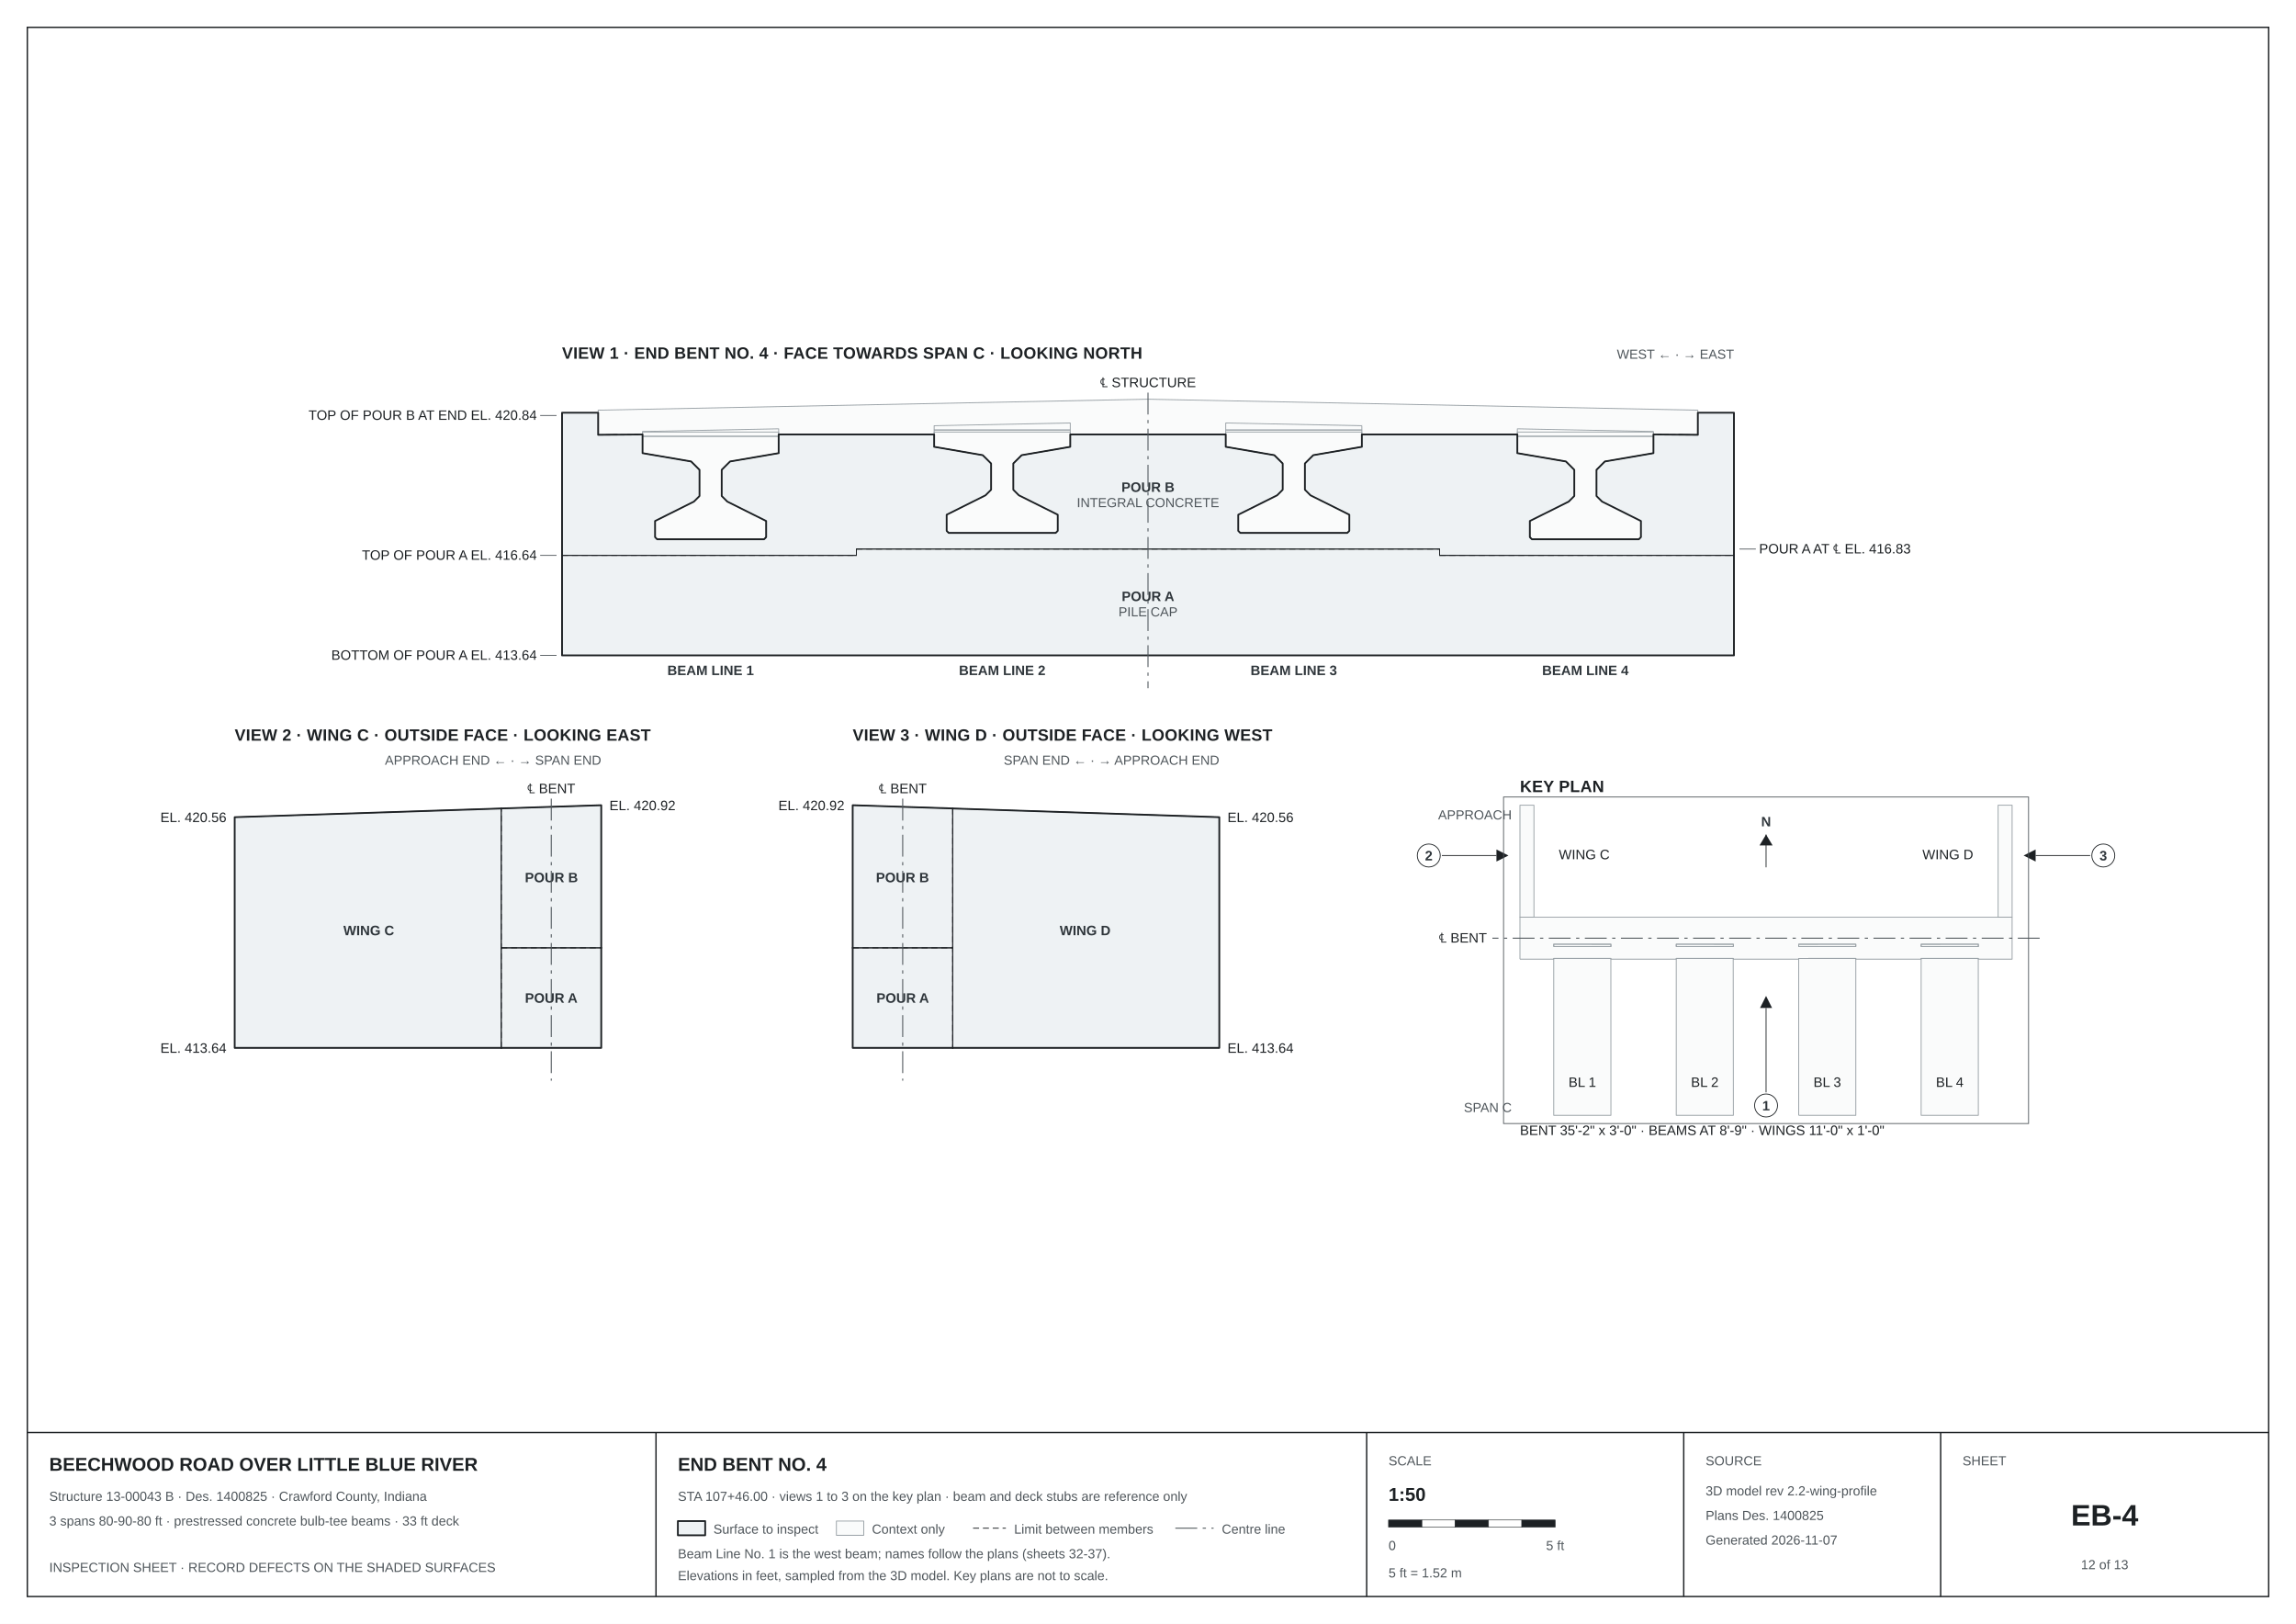
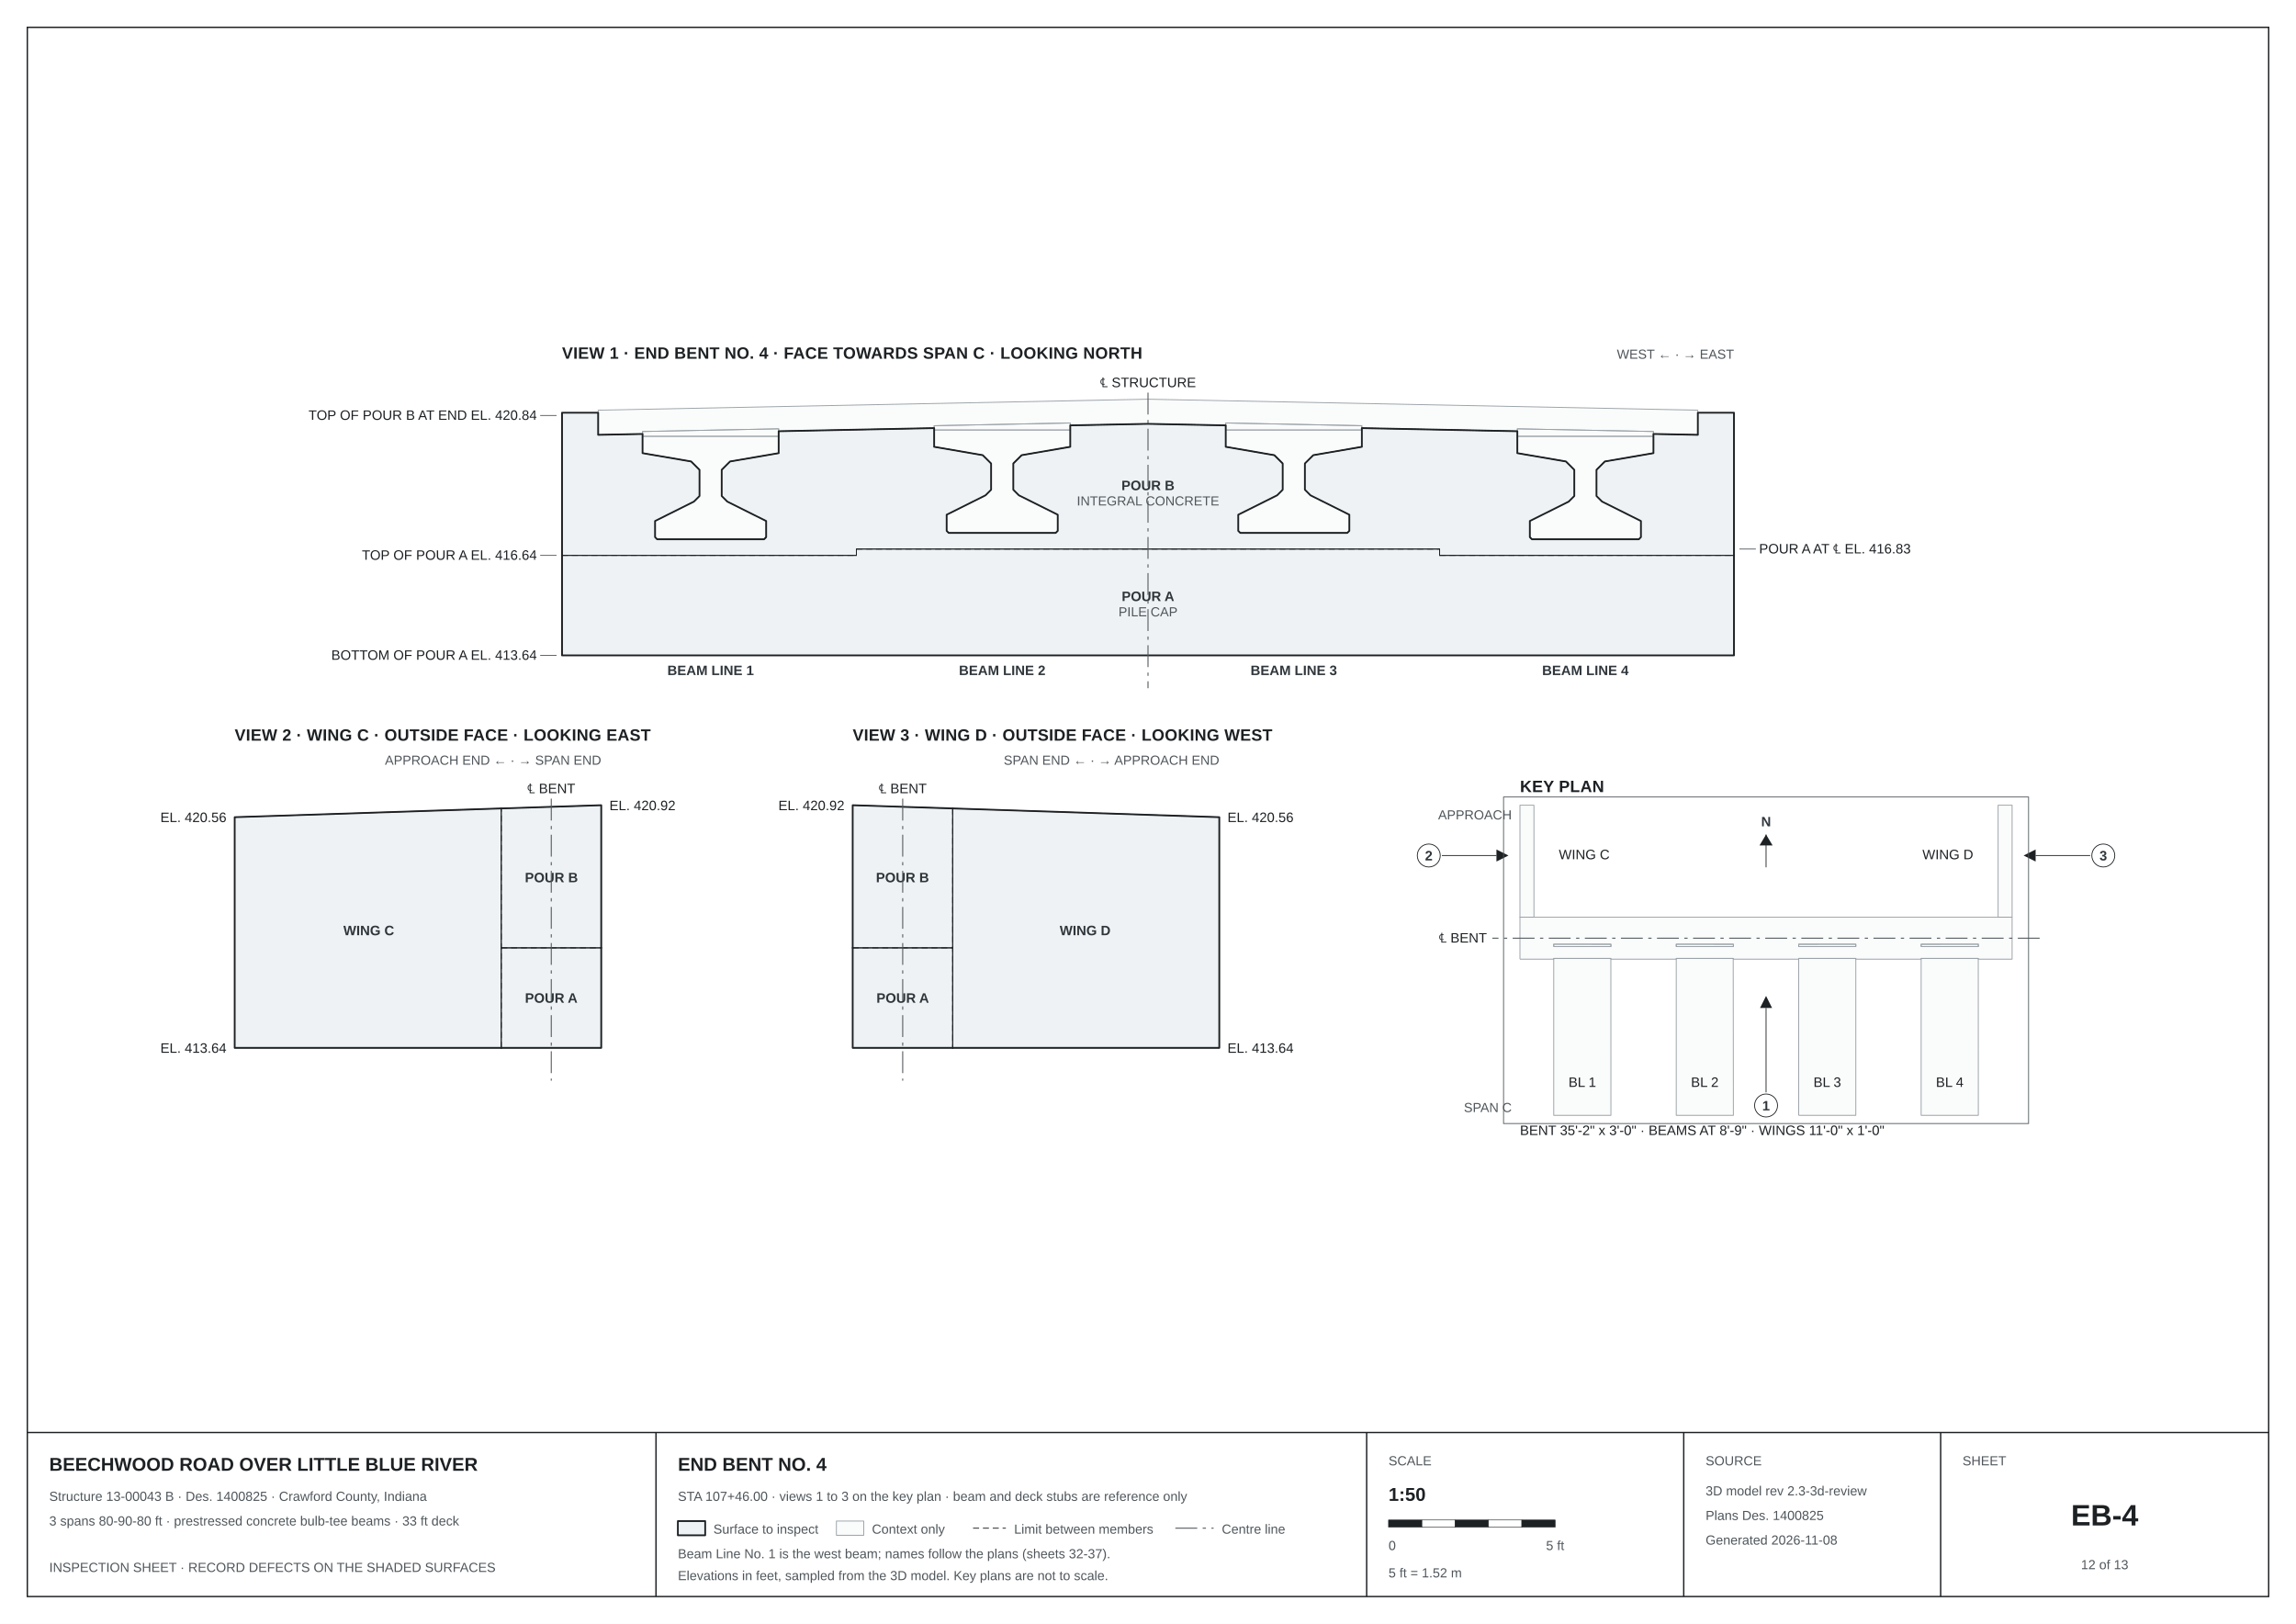
<svg xmlns="http://www.w3.org/2000/svg" viewBox="0 0 420 297" width="420mm" height="297mm">
  <style>text{font-family:"IBM Plex Sans",Arial,Helvetica,sans-serif;fill:#1d2124}.t{font-size:2.6px}.s{font-size:2.4px;fill:#4f565b}.h{font-size:3px;font-weight:600;letter-spacing:.04px}.big{font-size:5.4px;font-weight:600}.mid{font-size:3.4px;font-weight:600}.lbl{font-size:2.5px;fill:#2f363b;font-weight:600}.ann{font-size:2.5px;fill:#1d2124}.j{fill:none;stroke:#1d2124;stroke-width:.16;stroke-dasharray:1.1 .7}.o{fill:none;stroke:#1d2124;stroke-width:.32;stroke-linejoin:round;stroke-linecap:round}.e{fill:none;stroke:#1d2124;stroke-width:.16;stroke-linecap:round}.r{fill:none;stroke:#9aa2a7;stroke-width:.16;stroke-linejoin:round}.m{fill:#e3e7ea;stroke:#9aa2a7;stroke-width:.1}.f{fill:#eef2f4;stroke:none}.rf{fill:#fafbfb;stroke:none}.c{fill:none;stroke:#4f565b;stroke-width:.18;stroke-dasharray:4 1 .6 1}.ld{fill:none;stroke:#4f565b;stroke-width:.15}.ar{fill:#1d2124}.k{fill:none;stroke:#1d2124;stroke-width:.25}.thin{fill:none;stroke:#1d2124;stroke-width:.15}</style>
  <rect width="420" height="297" fill="#fff" />
  <rect x="5" y="5" width="410" height="287" class="k" />
  <text x="102.81" y="65.61" class="h" text-anchor="start">VIEW 1 · END BENT NO. 4 · FACE TOWARDS SPAN C · LOOKING NORTH</text>
  <text x="317.19" y="65.61" class="s" text-anchor="end">WEST ← · → EAST</text>
  <g id="view-E4-FRONT">
-     <path class="rf" d="M286.45,84.40 287.98,85.93 287.98,90.72 286.96,91.74 279.85,95.29 279.85,98.24 280.23,98.63 299.79,98.63 300.17,98.24 300.17,95.29 293.06,91.74 292.04,90.72 292.04,85.93 293.57,84.40 302.46,82.88 302.46,79.80 277.56,79.80 277.56,82.88Z" />
+     <path class="rf" d="M286.45,84.40 287.98,85.93 287.98,90.72 286.96,91.74 279.85,95.29 279.85,98.25 280.23,98.63 299.79,98.63 300.17,98.25 300.17,95.29 293.06,91.74 292.04,90.72 292.04,85.93 293.57,84.40 302.46,82.88 302.46,79.80 277.56,79.80 277.56,82.88Z" />
    <path class="rf" d="M234.64,84.77 234.64,89.57 233.62,90.59 226.51,94.14 226.51,97.09 226.89,97.47 246.45,97.47 246.83,97.09 246.83,94.14 239.72,90.59 238.70,89.57 238.70,84.77 240.23,83.25 249.12,81.72 249.12,78.65 224.22,78.65 224.22,81.72 233.11,83.25Z" />
    <path class="rf" d="M181.30,84.77 181.30,89.57 180.28,90.59 173.17,94.14 173.17,97.09 173.55,97.47 193.11,97.47 193.49,97.09 193.49,94.14 186.38,90.59 185.36,89.57 185.36,84.77 186.89,83.25 195.78,81.72 195.78,78.65 170.88,78.65 170.88,81.72 179.77,83.25Z" />
-     <path class="rf" d="M117.54,82.88 126.43,84.40 127.96,85.93 127.96,90.72 126.94,91.74 119.83,95.29 119.83,98.24 120.21,98.63 139.77,98.63 140.15,98.24 140.15,95.29 133.04,91.74 132.02,90.72 132.02,85.93 133.55,84.40 142.44,82.88 142.44,79.80 117.54,79.80Z" />
+     <path class="rf" d="M117.54,82.88 126.43,84.40 127.96,85.93 127.96,90.72 126.94,91.74 119.83,95.29 119.83,98.25 120.21,98.63 139.77,98.63 140.15,98.25 140.15,95.29 133.04,91.74 132.02,90.72 132.02,85.93 133.55,84.40 142.44,82.88 142.44,79.80 117.54,79.80Z" />
    <path class="rf" d="M302.46,78.92 277.56,78.43 277.56,79.80 302.46,79.80Z" />
    <path class="rf" d="M249.12,77.86 224.22,77.36 224.22,78.65 249.12,78.65Z" />
    <path class="rf" d="M170.88,78.65 195.78,78.65 195.78,77.36 170.88,77.86Z" />
    <path class="rf" d="M117.54,79.80 142.44,79.80 142.44,78.43 117.54,78.92Z" />
-     <path class="rf" d="M109.42,79.53 117.54,79.46 117.54,79.02 142.44,79.02 142.44,79.46 170.88,79.46 170.88,79.02 195.78,79.02 195.78,79.46 224.22,79.46 224.22,79.02 249.12,79.02 249.12,79.46 277.56,79.46 277.56,79.02 302.46,79.02 302.46,79.46 310.58,79.53 310.58,75.02 210.00,73.01 109.42,75.02Z" />
-     <path class="f" d="M109.42,75.49 102.81,75.49 102.81,101.58 156.66,101.58 156.66,100.42 263.34,100.42 263.34,101.58 317.19,101.58 317.19,75.49 310.58,75.49 310.58,79.53 302.46,79.46 302.46,82.88 293.57,84.40 292.04,85.93 292.04,90.72 293.06,91.74 300.17,95.29 300.17,98.24 299.79,98.63 280.23,98.63 279.85,98.24 279.85,95.29 286.96,91.74 287.98,90.72 287.98,85.93 286.45,84.40 277.56,82.88 277.56,79.46 249.12,79.46 249.12,81.72 240.23,83.25 238.70,84.77 238.70,89.57 239.72,90.59 246.83,94.14 246.83,97.09 246.45,97.47 226.89,97.47 226.51,97.09 226.51,94.14 233.62,90.59 234.64,89.57 234.64,84.77 233.11,83.25 224.22,81.72 224.22,79.46 195.78,79.46 195.78,81.72 186.89,83.25 185.36,84.77 185.36,89.57 186.38,90.59 193.49,94.14 193.49,97.09 193.11,97.47 173.55,97.47 173.17,97.09 173.17,94.14 180.28,90.59 181.30,89.57 181.30,84.77 179.77,83.25 170.88,81.72 170.88,79.46 142.44,79.46 142.44,82.88 133.55,84.40 132.02,85.93 132.02,90.72 133.04,91.74 140.15,95.29 140.15,98.24 139.77,98.63 120.21,98.63 119.83,98.24 119.83,95.29 126.94,91.74 127.96,90.72 127.96,85.93 126.43,84.40 117.54,82.88 117.54,79.46 109.42,79.53Z" />
+     <path class="rf" d="M109.42,79.53 117.54,79.37 117.54,78.92 142.44,78.43 142.44,78.87 170.88,78.30 170.88,77.86 195.78,77.36 195.78,77.80 210.00,77.52 224.22,77.80 224.22,77.36 249.12,77.86 249.12,78.30 277.56,78.87 277.56,78.43 302.46,78.92 302.46,79.37 310.58,79.53 310.58,75.02 210.00,73.01 109.42,75.02Z" />
+     <path class="f" d="M109.42,75.49 102.81,75.49 102.81,101.58 156.66,101.58 156.66,100.42 263.34,100.42 263.34,101.58 317.19,101.58 317.19,75.49 310.58,75.49 310.58,79.53 302.46,79.37 302.46,82.88 293.57,84.40 292.04,85.93 292.04,90.72 293.06,91.74 300.17,95.29 300.17,98.24 299.79,98.63 280.23,98.63 279.85,98.24 279.85,95.29 286.96,91.74 287.98,90.72 287.98,85.93 286.45,84.40 277.56,82.88 277.56,78.87 249.12,78.30 249.12,81.72 240.23,83.25 238.70,84.77 238.70,89.57 239.72,90.59 246.83,94.14 246.83,97.09 246.45,97.47 226.89,97.47 226.51,97.09 226.51,94.14 233.62,90.59 234.64,89.57 234.64,84.77 233.11,83.25 224.22,81.72 224.22,77.80 210.00,77.52 195.78,77.80 195.78,81.72 186.89,83.25 185.36,84.77 185.36,89.57 186.38,90.59 193.49,94.14 193.49,97.09 193.11,97.47 173.55,97.47 173.17,97.09 173.17,94.14 180.28,90.59 181.30,89.57 181.30,84.77 179.77,83.25 170.88,81.72 170.88,78.30 142.44,78.87 142.44,82.88 133.55,84.40 132.02,85.93 132.02,90.72 133.04,91.74 140.15,95.29 140.15,98.24 139.77,98.63 120.21,98.63 119.83,98.24 119.83,95.29 126.94,91.74 127.96,90.72 127.96,85.93 126.43,84.40 117.54,82.88 117.54,79.37 109.42,79.53Z" />
    <path class="f" d="M102.81,101.58 102.81,119.87 317.19,119.87 317.19,101.58 263.34,101.58 263.34,100.42 156.66,100.42 156.66,101.58Z" />
-     <path class="r" d="M286.45,84.40 287.98,85.93 287.98,90.72 286.96,91.74 279.85,95.29 279.85,98.24 280.23,98.63 299.79,98.63 300.17,98.24 300.17,95.29 293.06,91.74 292.04,90.72 292.04,85.93 293.57,84.40 302.46,82.88 302.46,79.80 277.56,79.80 277.56,82.88 286.45,84.40" />
+     <path class="r" d="M286.45,84.40 287.98,85.93 287.98,90.72 286.96,91.74 279.85,95.29 279.85,98.25 280.23,98.63 299.79,98.63 300.17,98.25 300.17,95.29 293.06,91.74 292.04,90.72 292.04,85.93 293.57,84.40 302.46,82.88 302.46,79.80 277.56,79.80 277.56,82.88 286.45,84.40" />
    <path class="r" d="M234.64,84.77 234.64,89.57 233.62,90.59 226.51,94.14 226.51,97.09 226.89,97.47 246.45,97.47 246.83,97.09 246.83,94.14 239.72,90.59 238.70,89.57 238.70,84.77 240.23,83.25 249.12,81.72 249.12,78.65 224.22,78.65 224.22,81.72 233.11,83.25 234.64,84.77" />
    <path class="r" d="M181.30,84.77 181.30,89.57 180.28,90.59 173.17,94.14 173.17,97.09 173.55,97.47 193.11,97.47 193.49,97.09 193.49,94.14 186.38,90.59 185.36,89.57 185.36,84.77 186.89,83.25 195.78,81.72 195.78,78.65 170.88,78.65 170.88,81.72 179.77,83.25 181.30,84.77" />
-     <path class="r" d="M117.54,82.88 126.43,84.40 127.96,85.93 127.96,90.72 126.94,91.74 119.83,95.29 119.83,98.24 120.21,98.63 139.77,98.63 140.15,98.24 140.15,95.29 133.04,91.74 132.02,90.72 132.02,85.93 133.55,84.40 142.44,82.88 142.44,79.80 117.54,79.80 117.54,82.88" />
+     <path class="r" d="M117.54,82.88 126.43,84.40 127.96,85.93 127.96,90.72 126.94,91.74 119.83,95.29 119.83,98.25 120.21,98.63 139.77,98.63 140.15,98.25 140.15,95.29 133.04,91.74 132.02,90.72 132.02,85.93 133.55,84.40 142.44,82.88 142.44,79.80 117.54,79.80 117.54,82.88" />
    <path class="r" d="M302.46,78.92 277.56,78.43 277.56,79.80 302.46,79.80 302.46,78.92" />
    <path class="r" d="M249.12,77.86 224.22,77.36 224.22,78.65 249.12,78.65 249.12,77.86" />
    <path class="r" d="M170.88,78.65 195.78,78.65 195.78,77.36 170.88,77.86 170.88,78.65" />
    <path class="r" d="M117.54,79.80 142.44,79.80 142.44,78.43 117.54,78.92 117.54,79.80" />
-     <path class="r" d="M109.42,79.53 117.54,79.46 117.54,79.02 142.44,79.02 142.44,79.46 170.88,79.46 170.88,79.02 195.78,79.02 195.78,79.46 224.22,79.46 224.22,79.02 249.12,79.02 249.12,79.46 277.56,79.46 277.56,79.02 302.46,79.02 302.46,79.46 310.58,79.53 310.58,75.02 210.00,73.01 109.42,75.02 109.42,79.53" />
+     <path class="r" d="M109.42,79.53 117.54,79.37 117.54,78.92 142.44,78.43 142.44,78.87 170.88,78.30 170.88,77.86 195.78,77.36 195.78,77.80 210.00,77.52 224.22,77.80 224.22,77.36 249.12,77.86 249.12,78.30 277.56,78.87 277.56,78.43 302.46,78.92 302.46,79.37 310.58,79.53 310.58,75.02 210.00,73.01 109.42,75.02 109.42,79.53" />
    <path class="j" d="M102.81,101.58 156.66,101.58M156.66,101.58 156.66,100.42M156.66,100.42 263.34,100.42M263.34,100.42 263.34,101.58M263.34,101.58 317.19,101.58" />
-     <path class="o" d="M109.42,75.49 102.81,75.49 102.81,101.57M317.19,101.57 317.19,75.49 310.58,75.49 310.58,79.53 302.46,79.46 302.46,82.88 293.57,84.40 292.04,85.93 292.04,90.72 293.06,91.74 300.17,95.29 300.17,98.24 299.79,98.63 280.23,98.63 279.85,98.24 279.85,95.29 286.96,91.74 287.98,90.72 287.98,85.93 286.45,84.40 277.56,82.88 277.56,79.46 249.12,79.46 249.12,81.72 240.23,83.25 238.70,84.77 238.70,89.57 239.72,90.59 246.83,94.14 246.83,97.09 246.45,97.47 226.89,97.47 226.51,97.09 226.51,94.14 233.62,90.59 234.64,89.57 234.64,84.77 233.11,83.25 224.22,81.72 224.22,79.46 195.78,79.46 195.78,81.72 186.89,83.25 185.36,84.77 185.36,89.57 186.38,90.59 193.49,94.14 193.49,97.09 193.11,97.47 173.55,97.47 173.17,97.09 173.17,94.14 180.28,90.59 181.30,89.57 181.30,84.77 179.77,83.25 170.88,81.72 170.88,79.46 142.44,79.46 142.44,82.88 133.55,84.40 132.02,85.93 132.02,90.72 133.04,91.74 140.15,95.29 140.15,98.24 139.77,98.63 120.21,98.63 119.83,98.24 119.83,95.29 126.94,91.74 127.96,90.72 127.96,85.93 126.43,84.40 117.54,82.88 117.54,79.46 109.42,79.53 109.42,75.49M102.81,101.57 102.81,101.58M317.19,101.58 317.19,101.57" />
-     <path class="e" d="M310.58,75.49 317.19,75.49 317.19,101.58 263.34,101.58 263.34,100.42 156.66,100.42 156.66,101.58 102.81,101.58 102.81,75.49 109.42,75.49M112.90,79.46 109.42,79.53M127.96,85.93 126.43,84.40 117.54,82.88M140.15,98.24 139.77,98.63 120.21,98.63 119.83,98.24M142.44,82.88 133.55,84.40 132.02,85.93M181.22,84.69 179.77,83.25 170.88,81.72M193.49,97.09 193.11,97.47 173.55,97.47 173.17,97.09M195.78,81.72 186.89,83.25 185.36,84.77M234.56,84.69 233.11,83.25 224.22,81.72M246.83,97.09 246.45,97.47 226.89,97.47 226.51,97.09M249.12,81.72 240.23,83.25 238.70,84.77M287.98,85.93 286.45,84.40 277.56,82.88M300.17,98.24 299.79,98.63 280.23,98.63 279.85,98.24M302.46,82.88 293.57,84.40 292.04,85.93M310.58,79.53 307.10,79.46" />
+     <path class="o" d="M109.42,75.49 102.81,75.49 102.81,101.57M317.19,101.57 317.19,75.49 310.58,75.49 310.58,79.53 302.46,79.37 302.46,82.88 293.57,84.40 292.04,85.93 292.04,90.72 293.06,91.74 300.17,95.29 300.17,98.24 299.79,98.63 280.23,98.63 279.85,98.24 279.85,95.29 286.96,91.74 287.98,90.72 287.98,85.93 286.45,84.40 277.56,82.88 277.56,78.87 249.12,78.30 249.12,81.72 240.23,83.25 238.70,84.77 238.70,89.57 239.72,90.59 246.83,94.14 246.83,97.09 246.45,97.47 226.89,97.47 226.51,97.09 226.51,94.14 233.62,90.59 234.64,89.57 234.64,84.77 233.11,83.25 224.22,81.72 224.22,77.80 210.00,77.52 195.78,77.80 195.78,81.72 186.89,83.25 185.36,84.77 185.36,89.57 186.38,90.59 193.49,94.14 193.49,97.09 193.11,97.47 173.55,97.47 173.17,97.09 173.17,94.14 180.28,90.59 181.30,89.57 181.30,84.77 179.77,83.25 170.88,81.72 170.88,78.30 142.44,78.87 142.44,82.88 133.55,84.40 132.02,85.93 132.02,90.72 133.04,91.74 140.15,95.29 140.15,98.24 139.77,98.63 120.21,98.63 119.83,98.24 119.83,95.29 126.94,91.74 127.96,90.72 127.96,85.93 126.43,84.40 117.54,82.88 117.54,79.37 109.42,79.53 109.42,75.49M102.81,101.57 102.81,101.58M317.19,101.58 317.19,101.57" />
+     <path class="e" d="M310.58,75.49 317.19,75.49 317.19,101.58 263.34,101.58 263.34,100.42 156.66,100.42 156.66,101.58 102.81,101.58 102.81,75.49 109.42,75.49M117.54,79.37 109.42,79.53M127.96,85.93 126.43,84.40 117.54,82.88M140.15,98.24 139.77,98.63 120.21,98.63 119.83,98.24M142.44,82.88 133.55,84.40 132.02,85.93M170.88,78.30 142.44,78.87M181.22,84.69 179.77,83.25 170.88,81.72M193.49,97.09 193.11,97.47 173.55,97.47 173.17,97.09M195.78,81.72 186.89,83.25 185.36,84.77M224.22,77.80 210.00,77.52 195.78,77.80M234.56,84.69 233.11,83.25 224.22,81.72M246.83,97.09 246.45,97.47 226.89,97.47 226.51,97.09M249.12,81.72 240.23,83.25 238.70,84.77M277.56,78.87 249.12,78.30M287.98,85.93 286.45,84.40 277.56,82.88M300.17,98.24 299.79,98.63 280.23,98.63 279.85,98.24M302.46,82.88 293.57,84.40 292.04,85.93M310.58,79.53 302.46,79.37" />
    <path class="o" d="M102.81,101.58 102.81,119.87 317.19,119.87 317.19,101.58M102.81,101.58 102.81,101.58M317.19,101.58 317.19,101.58" />
    <path class="e" d="M102.81,101.58 102.81,119.87 317.19,119.87 317.19,101.58 263.34,101.58 263.34,100.42 156.66,100.42 156.66,101.58 102.81,101.58" />
  </g>
-   <text x="210.00" y="89.96" class="lbl" text-anchor="middle">POUR B</text>
-   <text x="210.00" y="92.76" class="s" text-anchor="middle">INTEGRAL CONCRETE</text>
+   <text x="210.00" y="89.65" class="lbl" text-anchor="middle">POUR B</text>
+   <text x="210.00" y="92.45" class="s" text-anchor="middle">INTEGRAL CONCRETE</text>
  <text x="210.00" y="109.93" class="lbl" text-anchor="middle">POUR A</text>
  <text x="210.00" y="112.73" class="s" text-anchor="middle">PILE CAP</text>
  <path class="c" d="M210.00,71.81L210.00,125.87" />
  <text x="210.00" y="70.81" class="ann" text-anchor="middle">℄ STRUCTURE</text>
  <path class="ld" d="M101.81,75.99H98.81" />
  <text x="98.21" y="76.79" class="ann" text-anchor="end">TOP OF POUR B AT END EL. 420.84</text>
  <path class="ld" d="M101.81,101.58H98.81" />
  <text x="98.21" y="102.38" class="ann" text-anchor="end">TOP OF POUR A EL. 416.64</text>
  <path class="ld" d="M101.81,119.87H98.81" />
  <text x="98.21" y="120.67" class="ann" text-anchor="end">BOTTOM OF POUR A EL. 413.64</text>
  <path class="ld" d="M318.19,100.42H321.19" />
  <text x="321.79" y="101.22" class="ann" text-anchor="start">POUR A AT ℄ EL. 416.83</text>
  <text x="290.01" y="123.47" class="lbl" text-anchor="middle">BEAM LINE 4</text>
  <text x="236.67" y="123.47" class="lbl" text-anchor="middle">BEAM LINE 3</text>
  <text x="183.33" y="123.47" class="lbl" text-anchor="middle">BEAM LINE 2</text>
  <text x="129.99" y="123.47" class="lbl" text-anchor="middle">BEAM LINE 1</text>
  <text x="42.93" y="135.47" class="h" text-anchor="start">VIEW 2 · WING C · OUTSIDE FACE · LOOKING EAST</text>
  <text x="109.98" y="139.87" class="s" text-anchor="end">APPROACH END ← · → SPAN END</text>
  <g id="view-E4-WING-C">
    <path class="f" d="M42.93,149.46 42.93,191.65 91.69,191.65 91.69,147.86Z" />
    <path class="f" d="M91.69,173.36 109.98,173.36 109.98,147.27 91.69,147.86Z" />
    <path class="f" d="M91.69,191.65 109.98,191.65 109.98,173.36 91.69,173.36Z" />
    <path class="j" d="M91.69,191.65 91.69,147.86" />
-     <path class="o" d="M42.93,149.46 42.93,191.65 91.69,191.65M91.69,147.87 42.93,149.46M91.69,191.65 91.69,191.65M91.69,147.86 91.69,147.87" />
+     <path class="o" d="M42.93,149.46 42.93,191.65 91.69,191.65M91.69,147.86 42.93,149.46M91.69,191.65 91.69,191.65M91.69,147.86 91.69,147.86" />
    <path class="e" d="M42.93,149.46 42.93,191.65 91.69,191.65 91.69,147.86 42.93,149.46" />
    <path class="j" d="M91.69,173.36 109.98,173.36" />
    <path class="o" d="M109.98,173.35 109.98,147.27 91.70,147.86M109.98,173.36 109.98,173.35M91.70,147.86 91.69,147.86" />
    <path class="e" d="M91.69,147.86 109.98,147.27 109.98,173.36 91.69,173.36 91.69,148.02" />
    <path class="o" d="M91.70,191.65 109.98,191.65 109.98,173.36M91.69,191.65 91.70,191.65M109.98,173.36 109.98,173.36" />
    <path class="e" d="M91.69,173.36 109.98,173.36 109.98,191.65 91.69,191.65 91.69,173.36" />
  </g>
  <text x="67.46" y="171.05" class="lbl" text-anchor="middle">WING C</text>
  <text x="100.87" y="161.36" class="lbl" text-anchor="middle">POUR B</text>
  <text x="100.84" y="183.40" class="lbl" text-anchor="middle">POUR A</text>
  <path class="c" d="M100.84,146.07L100.84,197.65" />
  <text x="100.84" y="145.07" class="ann" text-anchor="middle">℄ BENT</text>
  <text x="41.43" y="150.35" class="ann" text-anchor="end">EL. 420.56</text>
  <text x="111.48" y="148.18" class="ann" text-anchor="start">EL. 420.92</text>
  <text x="41.43" y="192.55" class="ann" text-anchor="end">EL. 413.64</text>
  <text x="155.98" y="135.47" class="h" text-anchor="start">VIEW 3 · WING D · OUTSIDE FACE · LOOKING WEST</text>
  <text x="223.04" y="139.87" class="s" text-anchor="end">SPAN END ← · → APPROACH END</text>
  <g id="view-E4-WING-D">
    <path class="f" d="M223.04,191.65 223.04,149.46 174.27,147.86 174.27,191.65Z" />
    <path class="f" d="M155.98,147.27 155.98,173.36 174.27,173.36 174.27,147.86Z" />
    <path class="f" d="M174.27,191.65 174.27,173.36 155.98,173.36 155.98,191.65Z" />
    <path class="j" d="M174.27,147.86 174.27,191.65" />
-     <path class="o" d="M223.04,191.65 223.04,149.46 174.28,147.87M174.28,191.65 223.04,191.65M174.28,147.87 174.27,147.86M174.27,191.65 174.28,191.65" />
+     <path class="o" d="M223.04,191.65 223.04,149.46 174.28,147.86M174.28,191.65 223.04,191.65M174.28,147.86 174.27,147.86M174.27,191.65 174.28,191.65" />
    <path class="e" d="M174.27,147.86 223.04,149.46 223.04,191.65 174.27,191.65 174.27,147.86" />
    <path class="j" d="M155.98,173.36 174.27,173.36" />
    <path class="o" d="M155.98,147.27 155.98,173.35M174.26,147.86 155.98,147.27M155.98,173.35 155.98,173.36M174.27,147.86 174.26,147.86" />
    <path class="e" d="M174.27,147.86 155.98,147.27 155.98,173.36 174.27,173.36 174.27,148.02" />
    <path class="o" d="M155.98,173.36 155.98,191.65 174.26,191.65M155.98,173.36 155.98,173.36M174.26,191.65 174.27,191.65" />
    <path class="e" d="M155.98,173.36 174.27,173.36 174.27,191.65 155.98,191.65 155.98,173.36" />
  </g>
  <text x="198.50" y="171.05" class="lbl" text-anchor="middle">WING D</text>
  <text x="165.09" y="161.36" class="lbl" text-anchor="middle">POUR B</text>
  <text x="165.13" y="183.40" class="lbl" text-anchor="middle">POUR A</text>
  <path class="c" d="M165.13,146.07L165.13,197.65" />
  <text x="165.13" y="145.07" class="ann" text-anchor="middle">℄ BENT</text>
  <text x="224.54" y="150.35" class="ann" text-anchor="start">EL. 420.56</text>
  <text x="154.48" y="148.18" class="ann" text-anchor="end">EL. 420.92</text>
  <text x="224.54" y="192.55" class="ann" text-anchor="start">EL. 413.64</text>
  <text x="278.04" y="144.87" class="h" text-anchor="start">KEY PLAN</text>
  <text x="276.54" y="149.87" class="s" text-anchor="end">APPROACH</text>
  <text x="276.54" y="203.39" class="s" text-anchor="end">SPAN C</text>
  <g id="view-E4-KEY">
-     <path class="rf" d="M278.04,175.43 284.22,175.43 284.22,175.29 294.68,175.29 294.68,175.43 306.63,175.43 306.63,175.29 317.08,175.29 317.08,175.43 329.03,175.43 329.03,175.30 339.48,175.29 339.48,175.43 351.43,175.43 351.43,175.29 361.89,175.29 361.89,175.43 368.07,175.43 368.07,167.75 278.04,167.75ZM361.89,173.13 351.43,173.12 351.43,172.70 361.89,172.69ZM339.48,173.12 329.03,173.12 329.03,172.70 339.48,172.69ZM317.08,173.12 306.63,173.13 306.63,172.69 317.08,172.70ZM284.22,173.13 284.22,172.69 294.68,172.70 294.68,173.12Z" />
+     <path class="rf" d="M278.04,175.43 284.22,175.43 284.22,175.29 294.68,175.29 294.68,175.43 306.63,175.43 306.63,175.29 317.08,175.29 317.08,175.43 329.03,175.43 329.03,175.29 339.48,175.29 339.48,175.43 351.43,175.43 351.43,175.29 361.89,175.29 361.89,175.43 368.07,175.43 368.07,167.75 278.04,167.75ZM361.89,173.13 351.43,173.12 351.43,172.70 361.89,172.69ZM339.48,173.12 329.03,173.12 329.03,172.70 339.48,172.69ZM317.08,173.12 306.63,173.13 306.63,172.69 317.08,172.70ZM284.22,173.13 284.22,172.69 294.68,172.70 294.68,173.12Z" />
    <path class="rf" d="M280.60,167.75 280.60,147.27 278.04,147.27 278.04,167.75Z" />
    <path class="rf" d="M368.07,167.75 368.07,147.27 365.51,147.27 365.51,167.75Z" />
    <path class="rf" d="M351.43,173.12 361.89,173.13 361.89,172.69 351.43,172.70Z" />
    <path class="rf" d="M361.88,175.29 351.43,175.29 351.43,203.99 361.89,203.99Z" />
    <path class="rf" d="M339.48,172.69 329.03,172.70 329.03,173.12 339.48,173.12Z" />
-     <path class="rf" d="M329.03,203.99 339.48,203.99 339.48,175.29 329.03,175.30Z" />
+     <path class="rf" d="M329.03,203.99 339.48,203.99 339.48,175.29 329.03,175.29Z" />
    <path class="rf" d="M306.63,173.13 317.08,173.12 317.08,172.70 306.63,172.69Z" />
    <path class="rf" d="M317.05,175.29 306.63,175.29 306.63,203.99 317.08,203.99Z" />
    <path class="rf" d="M284.22,173.13 294.68,173.12 294.68,172.70 284.22,172.69Z" />
    <path class="rf" d="M294.67,175.29 284.22,175.29 284.22,203.99 294.68,203.99Z" />
-     <path class="r" d="M278.04,175.43 284.22,175.43 284.22,175.29 294.68,175.29 294.68,175.43 306.63,175.43 306.63,175.29 317.08,175.29 317.08,175.43 329.03,175.43 329.03,175.30 339.48,175.29 339.48,175.43 351.43,175.43 351.43,175.29 361.89,175.29 361.89,175.43 368.07,175.43 368.07,167.75 278.04,167.75 278.04,175.43M355.30,173.12 351.43,173.12 351.43,172.70 361.89,172.69 361.89,173.13 355.30,173.12M339.48,173.12 329.03,173.12 329.03,172.70 339.48,172.69 339.48,173.12M317.08,173.12 306.63,173.13 306.63,172.69 317.08,172.70 317.08,173.12M284.22,173.13 284.22,172.69 294.68,172.70 294.68,173.12 284.22,173.13" />
+     <path class="r" d="M278.04,175.43 284.22,175.43 284.22,175.29 294.68,175.29 294.68,175.43 306.63,175.43 306.63,175.29 317.08,175.29 317.08,175.43 329.03,175.43 329.03,175.29 339.48,175.29 339.48,175.43 351.43,175.43 351.43,175.29 361.89,175.29 361.89,175.43 368.07,175.43 368.07,167.75 278.04,167.75 278.04,175.43M355.30,173.12 351.43,173.12 351.43,172.70 361.89,172.69 361.89,173.13 355.30,173.12M339.48,173.12 329.03,173.12 329.03,172.70 339.48,172.69 339.48,173.12M317.08,173.12 306.63,173.13 306.63,172.69 317.08,172.70 317.08,173.12M284.22,173.13 284.22,172.69 294.68,172.70 294.68,173.12 284.22,173.13" />
    <path class="r" d="M280.60,167.75 280.60,147.27 278.04,147.27 278.04,167.75 280.60,167.75" />
    <path class="r" d="M368.07,167.75 368.07,147.27 365.51,147.27 365.51,167.75 368.07,167.75" />
    <path class="r" d="M351.43,173.12 361.89,173.13 361.89,172.69 351.43,172.70 351.43,173.12M361.88,175.29 351.43,175.29 351.43,203.99 361.89,203.99 361.88,175.29" />
-     <path class="r" d="M339.48,172.69 329.03,172.70 329.03,173.12 339.48,173.12 339.48,172.69M329.03,203.99 339.48,203.99 339.48,175.29 329.03,175.30 329.03,203.99" />
+     <path class="r" d="M339.48,172.69 329.03,172.70 329.03,173.12 339.48,173.12 339.48,172.69M329.03,203.99 339.48,203.99 339.48,175.29 329.03,175.29 329.03,203.99" />
    <path class="r" d="M306.63,173.13 317.08,173.12 317.08,172.70 306.63,172.69 306.63,173.13M317.05,175.29 306.63,175.29 306.63,203.99 317.08,203.99 317.05,175.29" />
    <path class="r" d="M284.22,173.13 294.68,173.12 294.68,172.70 284.22,172.69 284.22,173.13M294.67,175.29 284.22,175.29 284.22,203.99 294.68,203.99 294.67,175.29" />
  </g>
  <path class="c" d="M373.11,171.59L273.00,171.59" />
  <text x="272.00" y="172.39" class="ann" text-anchor="end">℄ BENT</text>
  <text x="356.66" y="198.79" class="ann" text-anchor="middle">BL 4</text>
  <text x="334.26" y="198.79" class="ann" text-anchor="middle">BL 3</text>
  <text x="311.85" y="198.79" class="ann" text-anchor="middle">BL 2</text>
  <text x="289.45" y="198.79" class="ann" text-anchor="middle">BL 1</text>
  <path class="thin" d="M323.06,199.79L323.06,184.35" />
  <path class="ar" d="M323.06,182.15L324.16,184.35L321.96,184.35Z" />
  <circle cx="323.06" cy="202.19" r="2.1" class="thin" fill="#fff" />
  <text x="323.06" y="203.09" class="lbl" text-anchor="middle">1</text>
  <path class="thin" d="M263.76,156.47L273.74,156.47" />
  <path class="ar" d="M275.94,156.47L273.74,157.57L273.74,155.37Z" />
  <circle cx="261.36" cy="156.47" r="2.1" class="thin" fill="#fff" />
  <text x="261.36" y="157.37" class="lbl" text-anchor="middle">2</text>
  <text x="289.80" y="157.15" class="ann" text-anchor="middle">WING C</text>
  <path class="thin" d="M382.35,156.47L372.37,156.47" />
  <path class="ar" d="M370.17,156.47L372.37,155.37L372.37,157.57Z" />
  <circle cx="384.75" cy="156.47" r="2.1" class="thin" fill="#fff" />
  <text x="384.75" y="157.37" class="lbl" text-anchor="middle">3</text>
  <text x="356.31" y="157.15" class="ann" text-anchor="middle">WING D</text>
  <path class="thin" d="M323.06,158.63L323.06,152.63" />
  <path class="ar" d="M323.06,152.63L324.26,154.63L321.86,154.63Z" />
  <text x="323.06" y="151.13" class="lbl" text-anchor="middle">N</text>
  <text x="278.04" y="207.59" class="ann" text-anchor="start">BENT 35'-2" x 3'-0" · BEAMS AT 8'-9" · WINGS 11'-0" x 1'-0"</text>
  <rect x="275.04" y="145.77" width="96.04" height="59.72" class="ld" />
  <path class="k" d="M5,262.0H415M120,262.0V292M250,262.0V292M308,262.0V292M355,262.0V292" />
  <text x="9.00" y="269.00" class="mid" text-anchor="start">BEECHWOOD ROAD OVER LITTLE BLUE RIVER</text>
  <text x="9.00" y="274.50" class="s" text-anchor="start">Structure 13-00043 B · Des. 1400825 · Crawford County, Indiana</text>
  <text x="9.00" y="279.00" class="s" text-anchor="start">3 spans 80-90-80 ft · prestressed concrete bulb-tee beams · 33 ft deck</text>
  <text x="9.00" y="287.50" class="s" text-anchor="start">INSPECTION SHEET · RECORD DEFECTS ON THE SHADED SURFACES</text>
  <text x="124.00" y="269.00" class="mid" text-anchor="start">END BENT NO. 4</text>
  <text x="124.00" y="274.50" class="s" text-anchor="start">STA 107+46.00 · views 1 to 3 on the key plan · beam and deck stubs are reference only</text>
  <rect x="124" y="278.2" width="5" height="2.6" class="f" />
  <rect x="124" y="278.2" width="5" height="2.6" class="o" />
  <text x="130.50" y="280.50" class="s" text-anchor="start">Surface to inspect</text>
  <rect x="153" y="278.2" width="5" height="2.6" class="rf" />
  <rect x="153" y="278.2" width="5" height="2.6" class="r" />
  <text x="159.50" y="280.50" class="s" text-anchor="start">Context only</text>
  <path class="j" d="M178,279.5h6" />
  <text x="185.50" y="280.50" class="s" text-anchor="start">Limit between members</text>
  <path class="c" d="M215,279.5h7" />
  <text x="223.50" y="280.50" class="s" text-anchor="start">Centre line</text>
  <text x="124.00" y="285.00" class="s" text-anchor="start">Beam Line No. 1 is the west beam; names follow the plans (sheets 32-37).</text>
  <text x="124.00" y="289.00" class="s" text-anchor="start">Elevations in feet, sampled from the 3D model. Key plans are not to scale.</text>
  <text x="254.00" y="268.00" class="s" text-anchor="start">SCALE</text>
  <text x="254.00" y="274.50" class="mid" text-anchor="start">1:50</text>
  <rect x="254.00" y="278.0" width="6.10" height="1.3" fill="#1d2124" stroke="#1d2124" stroke-width=".1" />
  <rect x="260.10" y="278.0" width="6.10" height="1.3" fill="#fff" stroke="#1d2124" stroke-width=".1" />
  <rect x="266.19" y="278.0" width="6.10" height="1.3" fill="#1d2124" stroke="#1d2124" stroke-width=".1" />
  <rect x="272.29" y="278.0" width="6.10" height="1.3" fill="#fff" stroke="#1d2124" stroke-width=".1" />
  <rect x="278.38" y="278.0" width="6.10" height="1.3" fill="#1d2124" stroke="#1d2124" stroke-width=".1" />
  <text x="254.00" y="283.50" class="s" text-anchor="start">0</text>
  <text x="284.48" y="283.50" class="s" text-anchor="middle">5 ft</text>
  <text x="254.00" y="288.50" class="s" text-anchor="start">5 ft = 1.52 m</text>
  <text x="312.00" y="268.00" class="s" text-anchor="start">SOURCE</text>
-   <text x="312.00" y="273.50" class="s" text-anchor="start">3D model rev 2.2-wing-profile</text>
+   <text x="312.00" y="273.50" class="s" text-anchor="start">3D model rev 2.3-3d-review</text>
  <text x="312.00" y="278.00" class="s" text-anchor="start">Plans Des. 1400825</text>
-   <text x="312.00" y="282.50" class="s" text-anchor="start">Generated 2026-11-07</text>
+   <text x="312.00" y="282.50" class="s" text-anchor="start">Generated 2026-11-08</text>
  <text x="359.00" y="268.00" class="s" text-anchor="start">SHEET</text>
  <text x="385.00" y="279.00" class="big" text-anchor="middle">EB-4</text>
  <text x="385.00" y="287.00" class="s" text-anchor="middle">12 of 13</text>
</svg>
